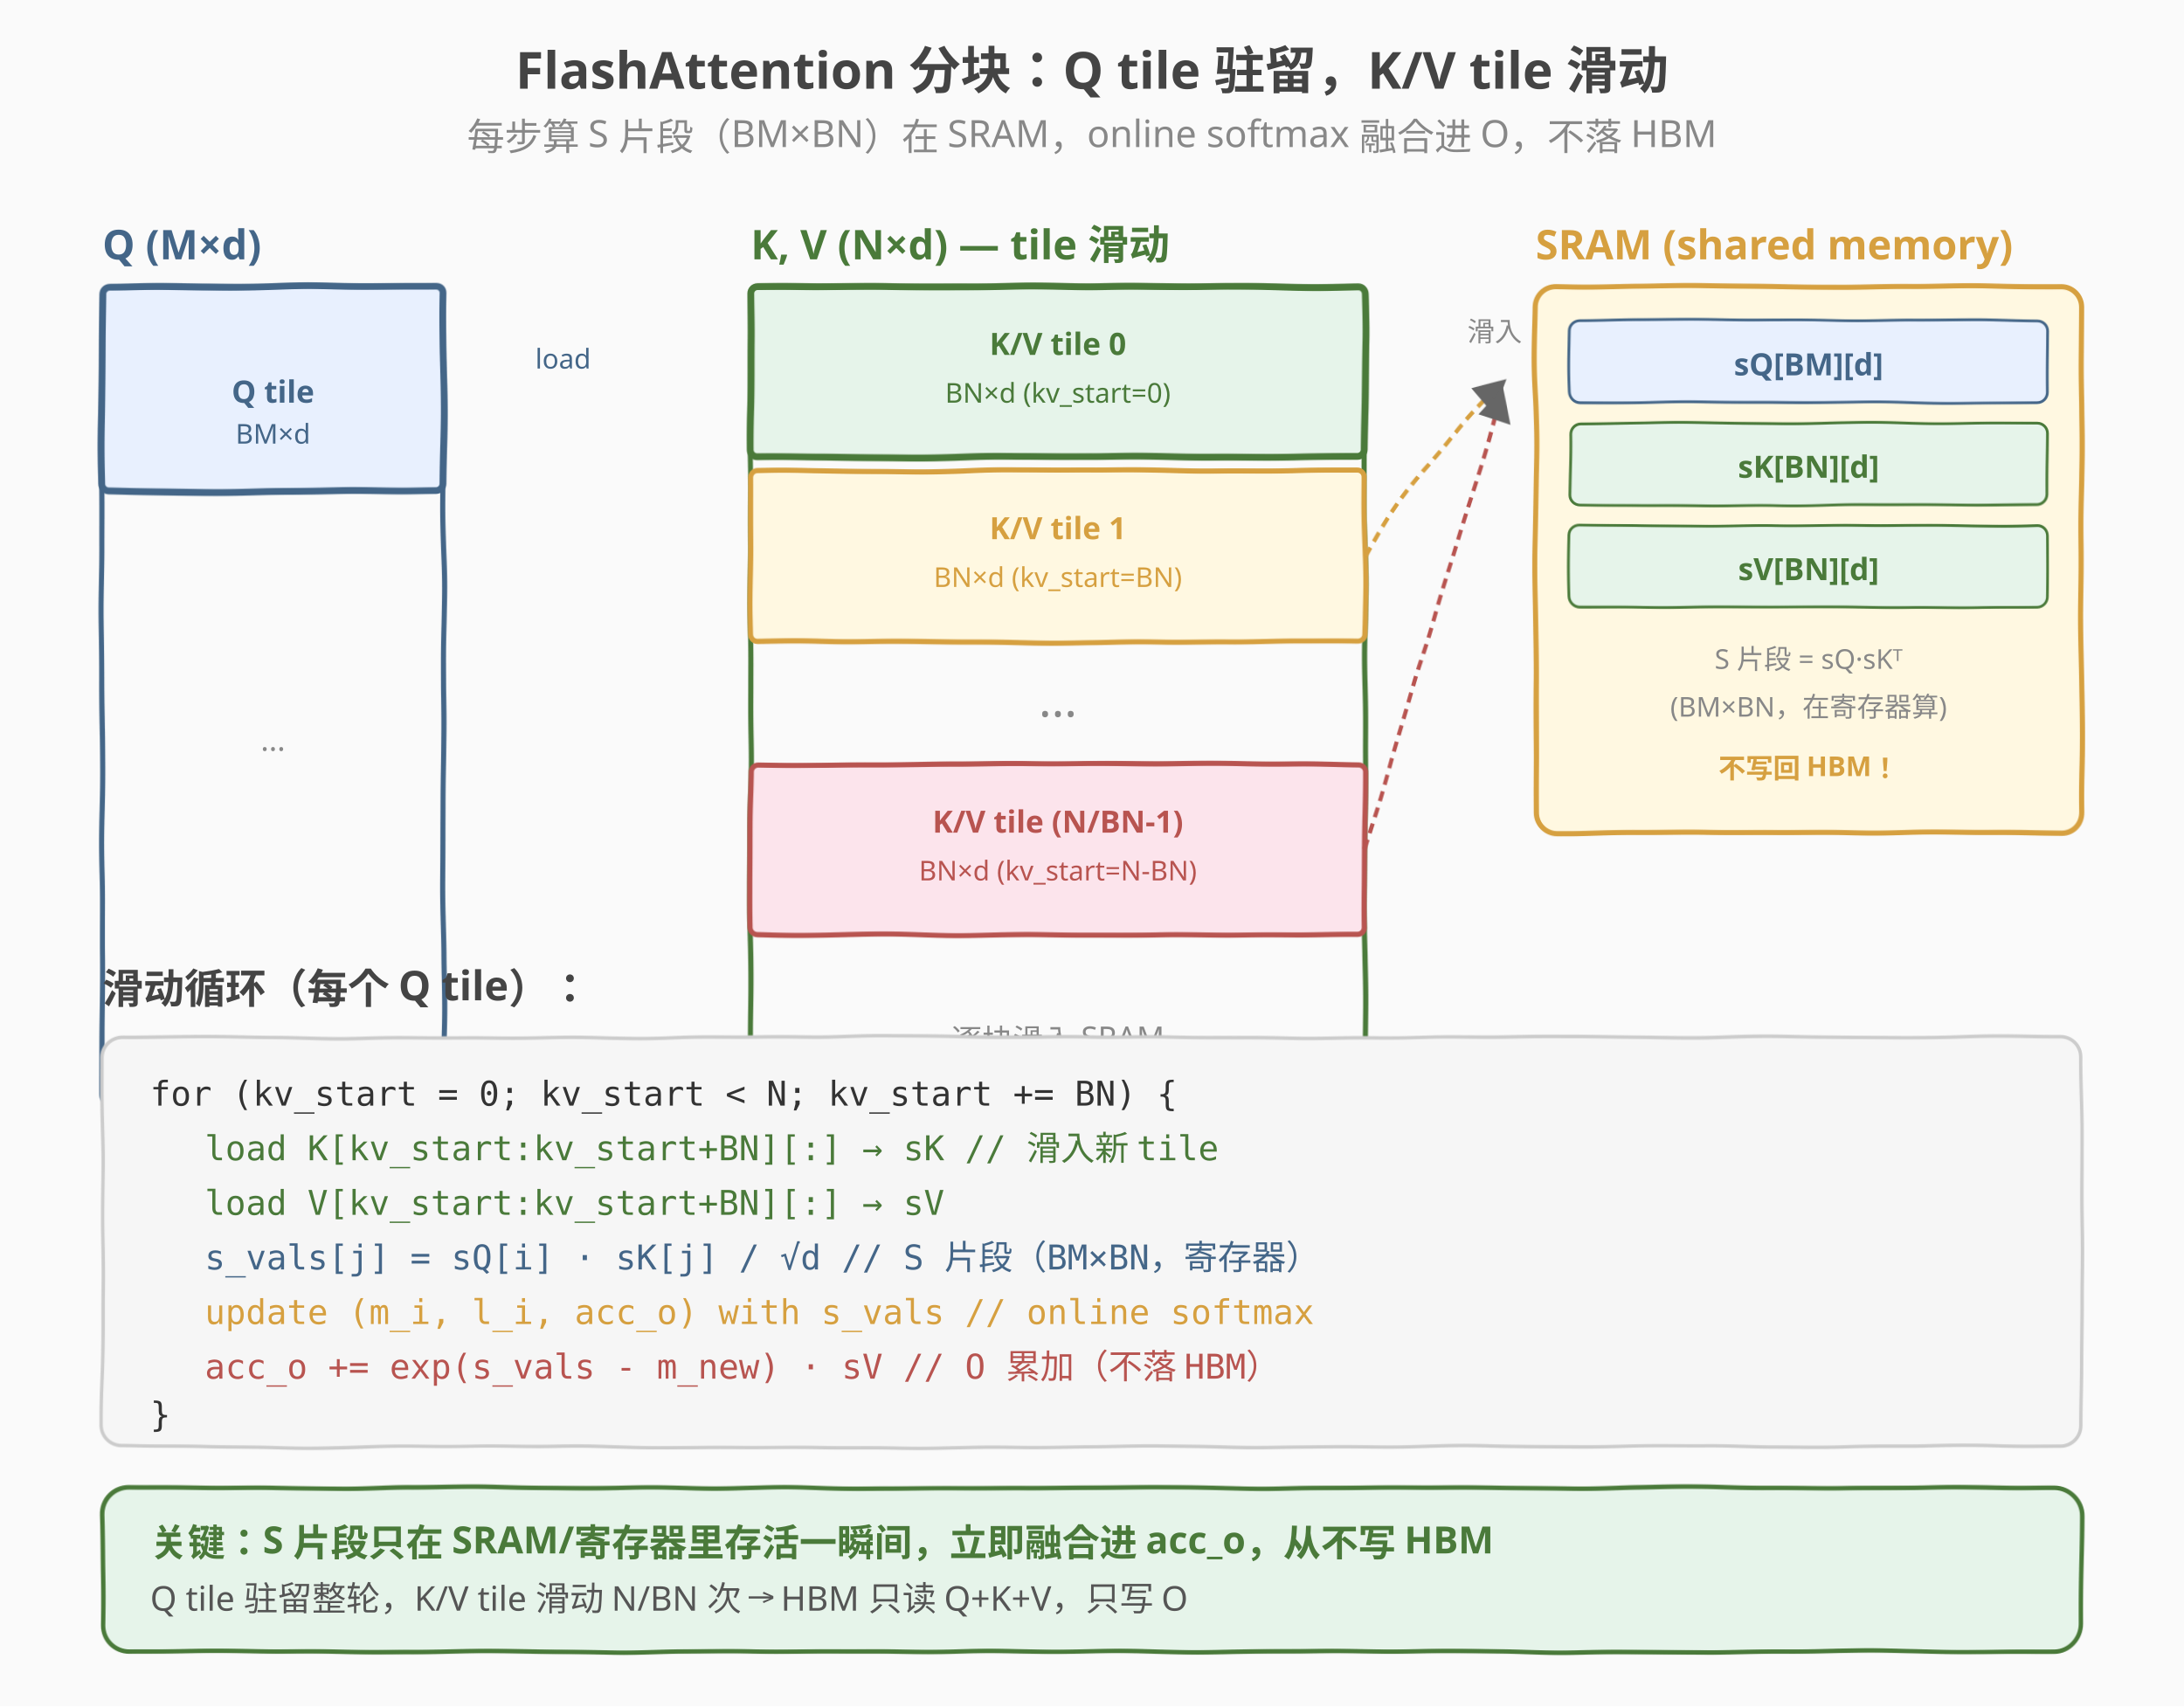
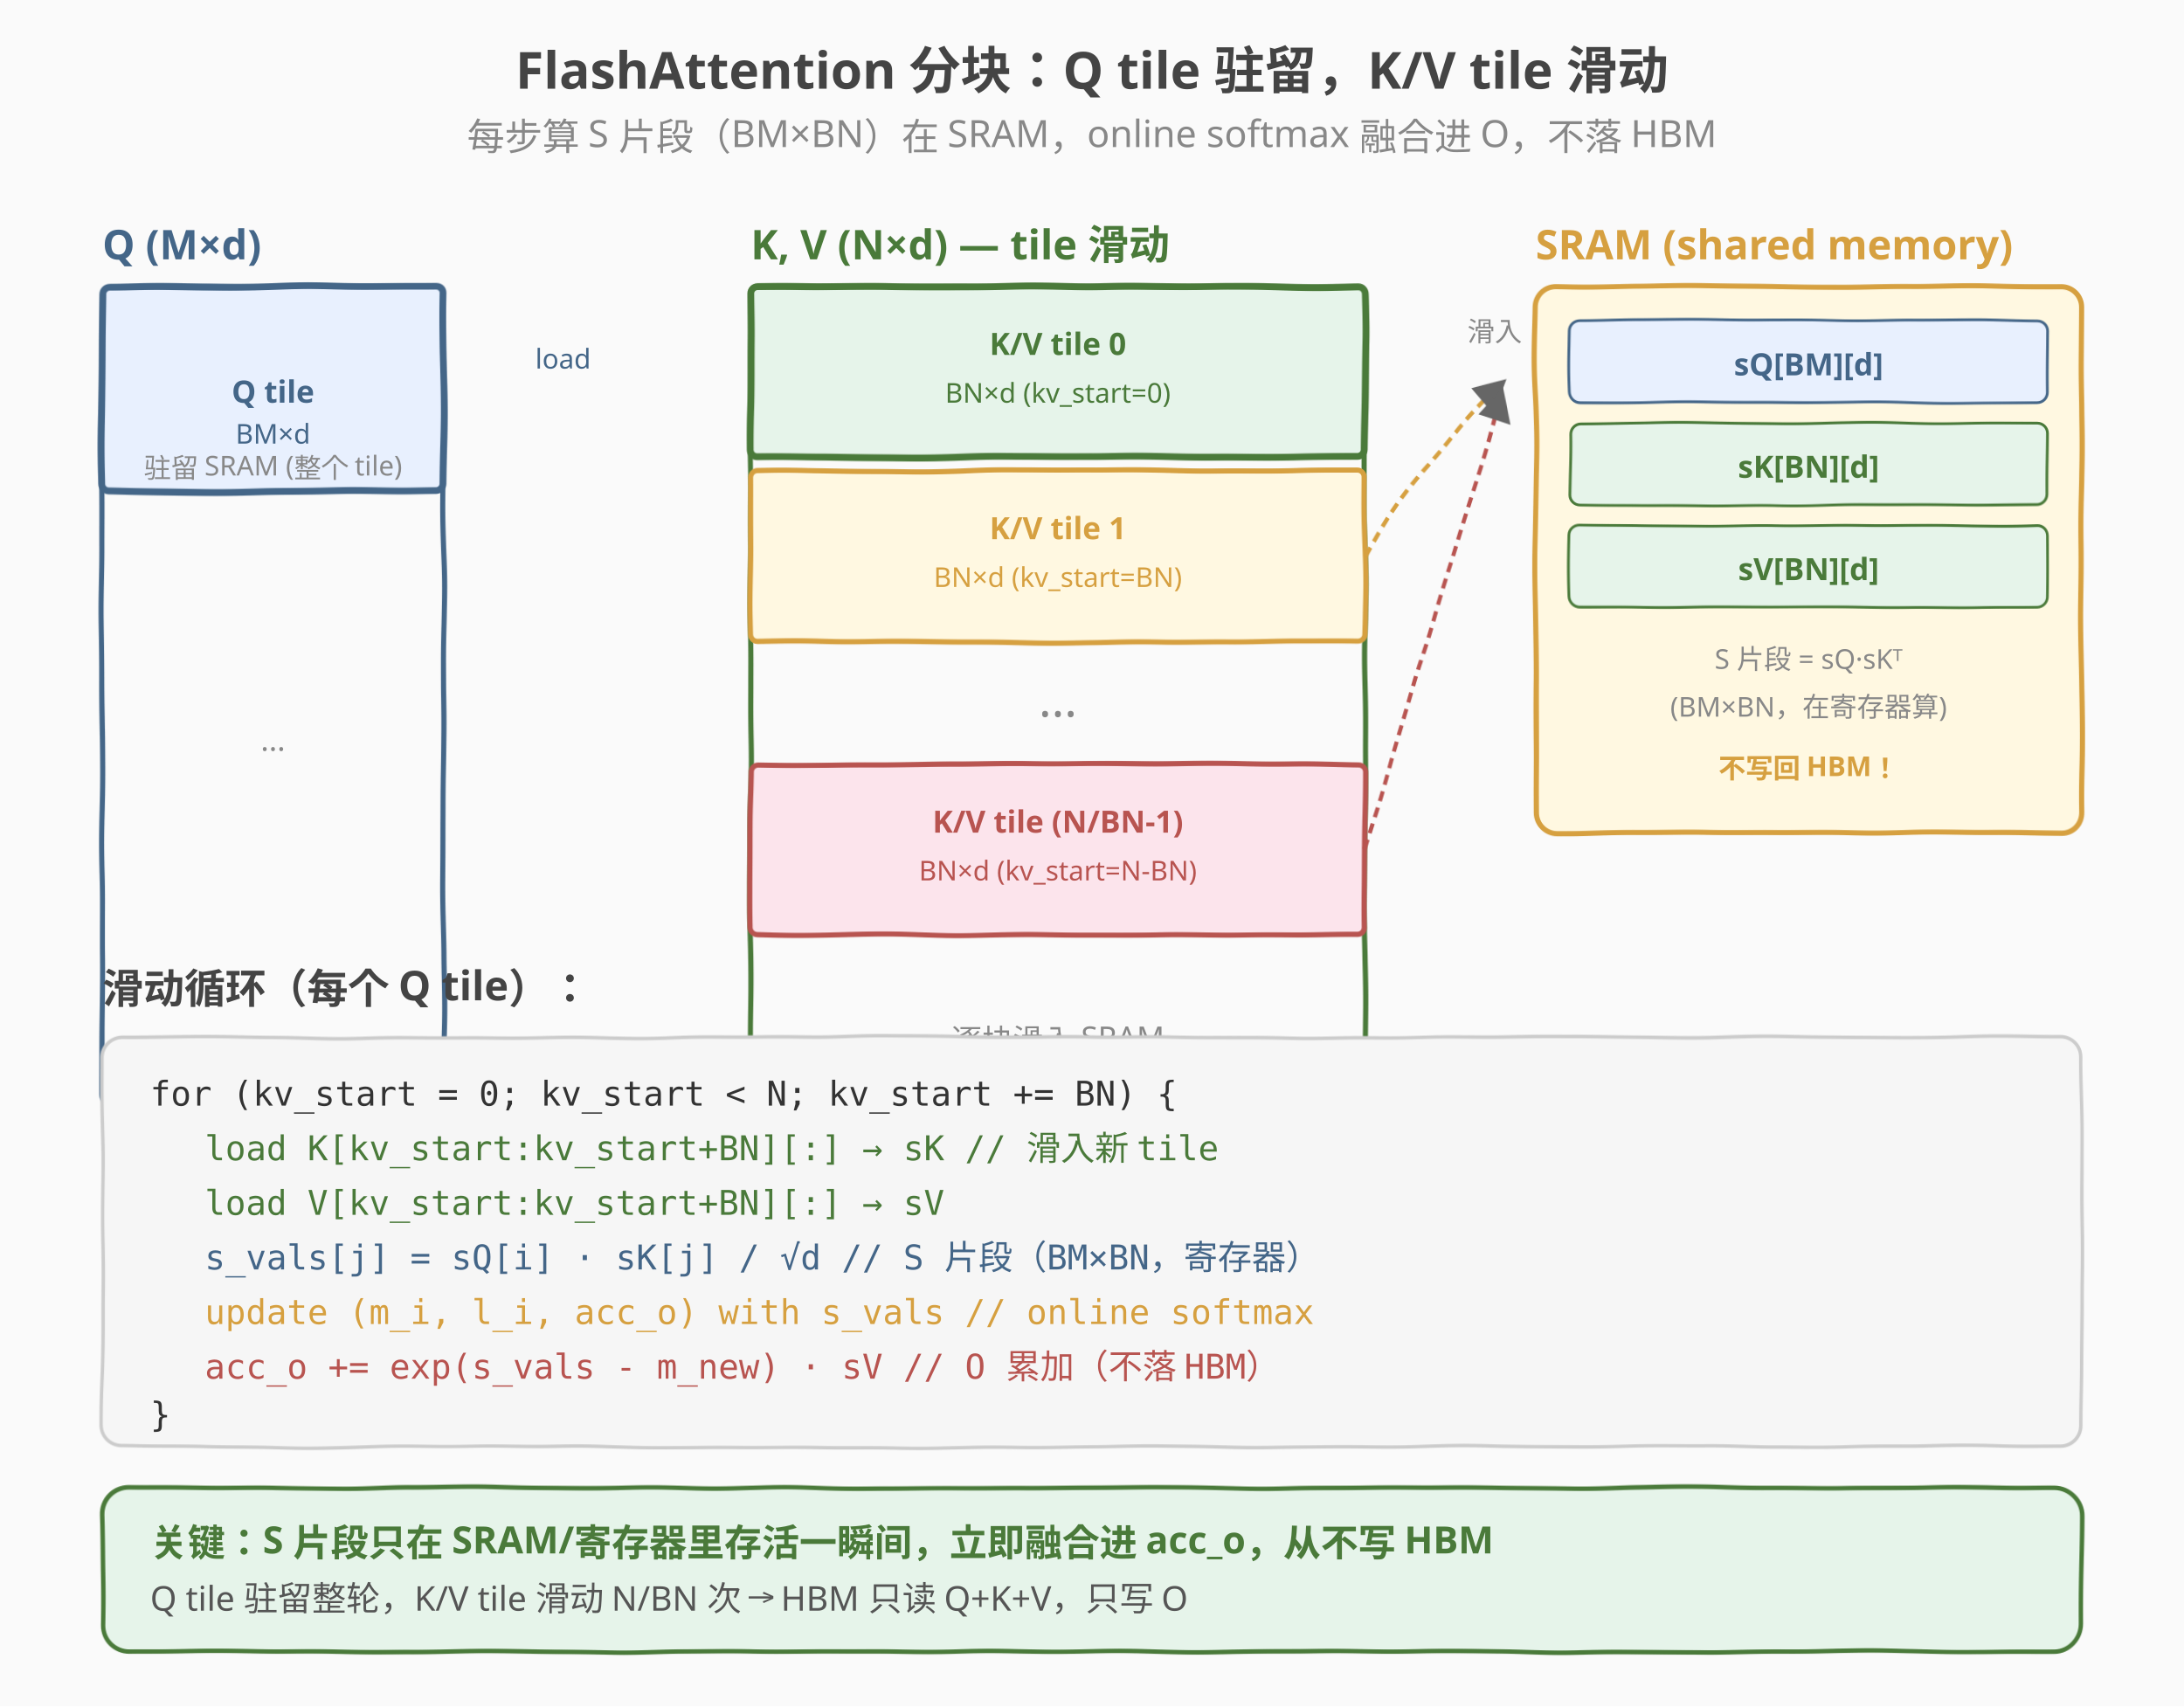
<svg xmlns="http://www.w3.org/2000/svg" viewBox="0 0 640 500" font-family="'Comic Sans MS', 'Segoe UI', 'Kaiti SC', 楷体, cursive">
  <defs>
    <filter id="rough2">
      <feTurbulence type="fractalNoise" baseFrequency="0.025" numOctaves="2" seed="7" />
      <feDisplacementMap in="SourceGraphic" scale="1.5" />
    </filter>
    <marker id="arr" markerWidth="8" markerHeight="8" refX="6" refY="4" orient="auto">
      <path d="M 0 0 L 8 4 L 0 8 z" fill="#666" />
    </marker>
  </defs>
  <rect width="640" height="500" fill="#fafafa" />
  <text x="320" y="26" text-anchor="middle" font-size="15" fill="#444" font-weight="bold">FlashAttention 分块：Q tile 驻留，K/V tile 滑动</text>
  <text x="320" y="44" text-anchor="middle" font-size="11" fill="#888">每步算 S 片段（BM×BN）在 SRAM，online softmax 融合进 O，不落 HBM</text>
  <text x="30" y="76" font-size="12" fill="#446688" font-weight="bold">Q (M×d)</text>
  <g font-size="9" fill="#333">
    <rect x="30" y="84" width="100" height="240" fill="none" stroke="#446688" stroke-width="1.5" rx="3" filter="url(#rough2)" />
    <rect x="30" y="84" width="100" height="60" fill="#e8f0fe" stroke="#446688" stroke-width="2" rx="2" filter="url(#rough2)" />
    <text x="80" y="118" text-anchor="middle" font-size="9" fill="#446688" font-weight="bold">Q tile</text>
    <text x="80" y="130" text-anchor="middle" font-size="8" fill="#446688">BM×d</text>
    <line x1="30" y1="144" x2="130" y2="144" stroke="#eee" stroke-width="1" filter="url(#rough2)" />
    <line x1="30" y1="204" x2="130" y2="204" stroke="#eee" stroke-width="1" filter="url(#rough2)" />
    <line x1="30" y1="264" x2="130" y2="264" stroke="#eee" stroke-width="1" filter="url(#rough2)" />
    <text x="80" y="220" text-anchor="middle" font-size="9" fill="#888">...</text>
  </g>
-   <text x="30" y="340" font-size="9" fill="#888">驻留 SRAM</text>
-   <text x="30" y="354" font-size="9" fill="#888">(整个 tile)</text>
+   <text x="80" y="140" text-anchor="middle" font-size="8" fill="#888">驻留 SRAM (整个 tile)</text>
  <text x="220" y="76" font-size="12" fill="#4a7a3a" font-weight="bold">K, V (N×d) — tile 滑动</text>
  <g font-size="9" fill="#333">
    <rect x="220" y="84" width="180" height="240" fill="none" stroke="#4a7a3a" stroke-width="1.5" rx="3" filter="url(#rough2)" />
    <rect x="220" y="84" width="180" height="50" fill="#e6f4ea" stroke="#4a7a3a" stroke-width="2" rx="2" filter="url(#rough2)" />
    <text x="310" y="104" text-anchor="middle" font-size="9" fill="#4a7a3a" font-weight="bold">K/V tile 0</text>
    <text x="310" y="118" text-anchor="middle" font-size="8" fill="#4a7a3a">BN×d  (kv_start=0)</text>
    <rect x="220" y="138" width="180" height="50" fill="#fff8e1" stroke="#d6a040" stroke-width="1.5" rx="2" filter="url(#rough2)" />
    <text x="310" y="158" text-anchor="middle" font-size="9" fill="#d6a040" font-weight="bold">K/V tile 1</text>
    <text x="310" y="172" text-anchor="middle" font-size="8" fill="#d6a040">BN×d  (kv_start=BN)</text>
    <text x="310" y="210" text-anchor="middle" font-size="14" fill="#888">...</text>
    <rect x="220" y="224" width="180" height="50" fill="#fce4ec" stroke="#b85450" stroke-width="1.5" rx="2" filter="url(#rough2)" />
    <text x="310" y="244" text-anchor="middle" font-size="9" fill="#b85450" font-weight="bold">K/V tile (N/BN-1)</text>
    <text x="310" y="258" text-anchor="middle" font-size="8" fill="#b85450">BN×d  (kv_start=N-BN)</text>
    <text x="310" y="308" text-anchor="middle" font-size="9" fill="#888">逐块滑入 SRAM</text>
  </g>
  <path d="M 130 114 L 200 114" stroke="#446688" stroke-width="1.5" fill="none" marker-end="url(#arr)" filter="url(#rough2)" />
  <text x="165" y="108" text-anchor="middle" font-size="8" fill="#446688">load</text>
  <path d="M 400 109 Q 430 109 440 109" stroke="#4a7a3a" stroke-width="1.5" fill="none" marker-end="url(#arr)" filter="url(#rough2)" />
  <path d="M 400 163 Q 420 130 440 113" stroke="#d6a040" stroke-width="1.2" fill="none" stroke-dasharray="3,2" marker-end="url(#arr)" filter="url(#rough2)" />
  <path d="M 400 249 Q 420 180 440 116" stroke="#b85450" stroke-width="1.2" fill="none" stroke-dasharray="3,2" marker-end="url(#arr)" filter="url(#rough2)" />
  <text x="430" y="100" font-size="8" fill="#888">滑入</text>
  <text x="450" y="76" font-size="12" fill="#d6a040" font-weight="bold">SRAM (shared memory)</text>
  <g font-size="9" fill="#333">
    <rect x="450" y="84" width="160" height="160" fill="#fff8e1" stroke="#d6a040" stroke-width="1.5" rx="6" filter="url(#rough2)" />
    <rect x="460" y="94" width="140" height="24" fill="#e8f0fe" stroke="#446688" stroke-width="0.8" rx="3" filter="url(#rough2)" />
    <text x="530" y="110" text-anchor="middle" font-size="9" fill="#446688" font-weight="bold">sQ[BM][d]</text>
    <rect x="460" y="124" width="140" height="24" fill="#e6f4ea" stroke="#4a7a3a" stroke-width="0.8" rx="3" filter="url(#rough2)" />
    <text x="530" y="140" text-anchor="middle" font-size="9" fill="#4a7a3a" font-weight="bold">sK[BN][d]</text>
    <rect x="460" y="154" width="140" height="24" fill="#e6f4ea" stroke="#4a7a3a" stroke-width="0.8" rx="3" filter="url(#rough2)" />
    <text x="530" y="170" text-anchor="middle" font-size="9" fill="#4a7a3a" font-weight="bold">sV[BN][d]</text>
    <text x="530" y="196" text-anchor="middle" font-size="8" fill="#888">S 片段 = sQ·sKᵀ</text>
    <text x="530" y="210" text-anchor="middle" font-size="8" fill="#888">(BM×BN，在寄存器算)</text>
    <text x="530" y="228" text-anchor="middle" font-size="8" fill="#d6a040" font-weight="bold">不写回 HBM！</text>
  </g>
  <line x1="20" y1="270" x2="620" y2="270" stroke="#eee" stroke-width="1" filter="url(#rough2)" />
  <text x="30" y="294" font-size="12" fill="#444" font-weight="bold">滑动循环（每个 Q tile）：</text>
  <rect x="30" y="304" width="580" height="120" fill="#f6f6f6" stroke="#ccc" stroke-width="1" rx="6" filter="url(#rough2)" />
  <text x="44" y="324" font-family="monospace" font-size="10" fill="#333">for (kv_start = 0; kv_start &lt; N; kv_start += BN) {</text>
  <text x="60" y="340" font-family="monospace" font-size="10" fill="#4a7a3a">  load K[kv_start:kv_start+BN][:] → sK   // 滑入新 tile</text>
  <text x="60" y="356" font-family="monospace" font-size="10" fill="#4a7a3a">  load V[kv_start:kv_start+BN][:] → sV</text>
  <text x="60" y="372" font-family="monospace" font-size="10" fill="#446688">  s_vals[j] = sQ[i] · sK[j] / √d       // S 片段（BM×BN，寄存器）</text>
  <text x="60" y="388" font-family="monospace" font-size="10" fill="#d6a040">  update (m_i, l_i, acc_o) with s_vals   // online softmax</text>
  <text x="60" y="404" font-family="monospace" font-size="10" fill="#b85450">  acc_o += exp(s_vals - m_new) · sV      // O 累加（不落 HBM）</text>
  <text x="44" y="418" font-family="monospace" font-size="10" fill="#333">}</text>
  <rect x="30" y="436" width="580" height="48" fill="#e6f4ea" stroke="#4a7a3a" stroke-width="1.3" rx="8" filter="url(#rough2)" />
  <text x="44" y="456" font-size="11" fill="#4a7a3a" font-weight="bold">关键：S 片段只在 SRAM/寄存器里存活一瞬间，立即融合进 acc_o，从不写 HBM</text>
  <text x="44" y="472" font-size="10" fill="#555">Q tile 驻留整轮，K/V tile 滑动 N/BN 次 → HBM 只读 Q+K+V，只写 O</text>
</svg>
